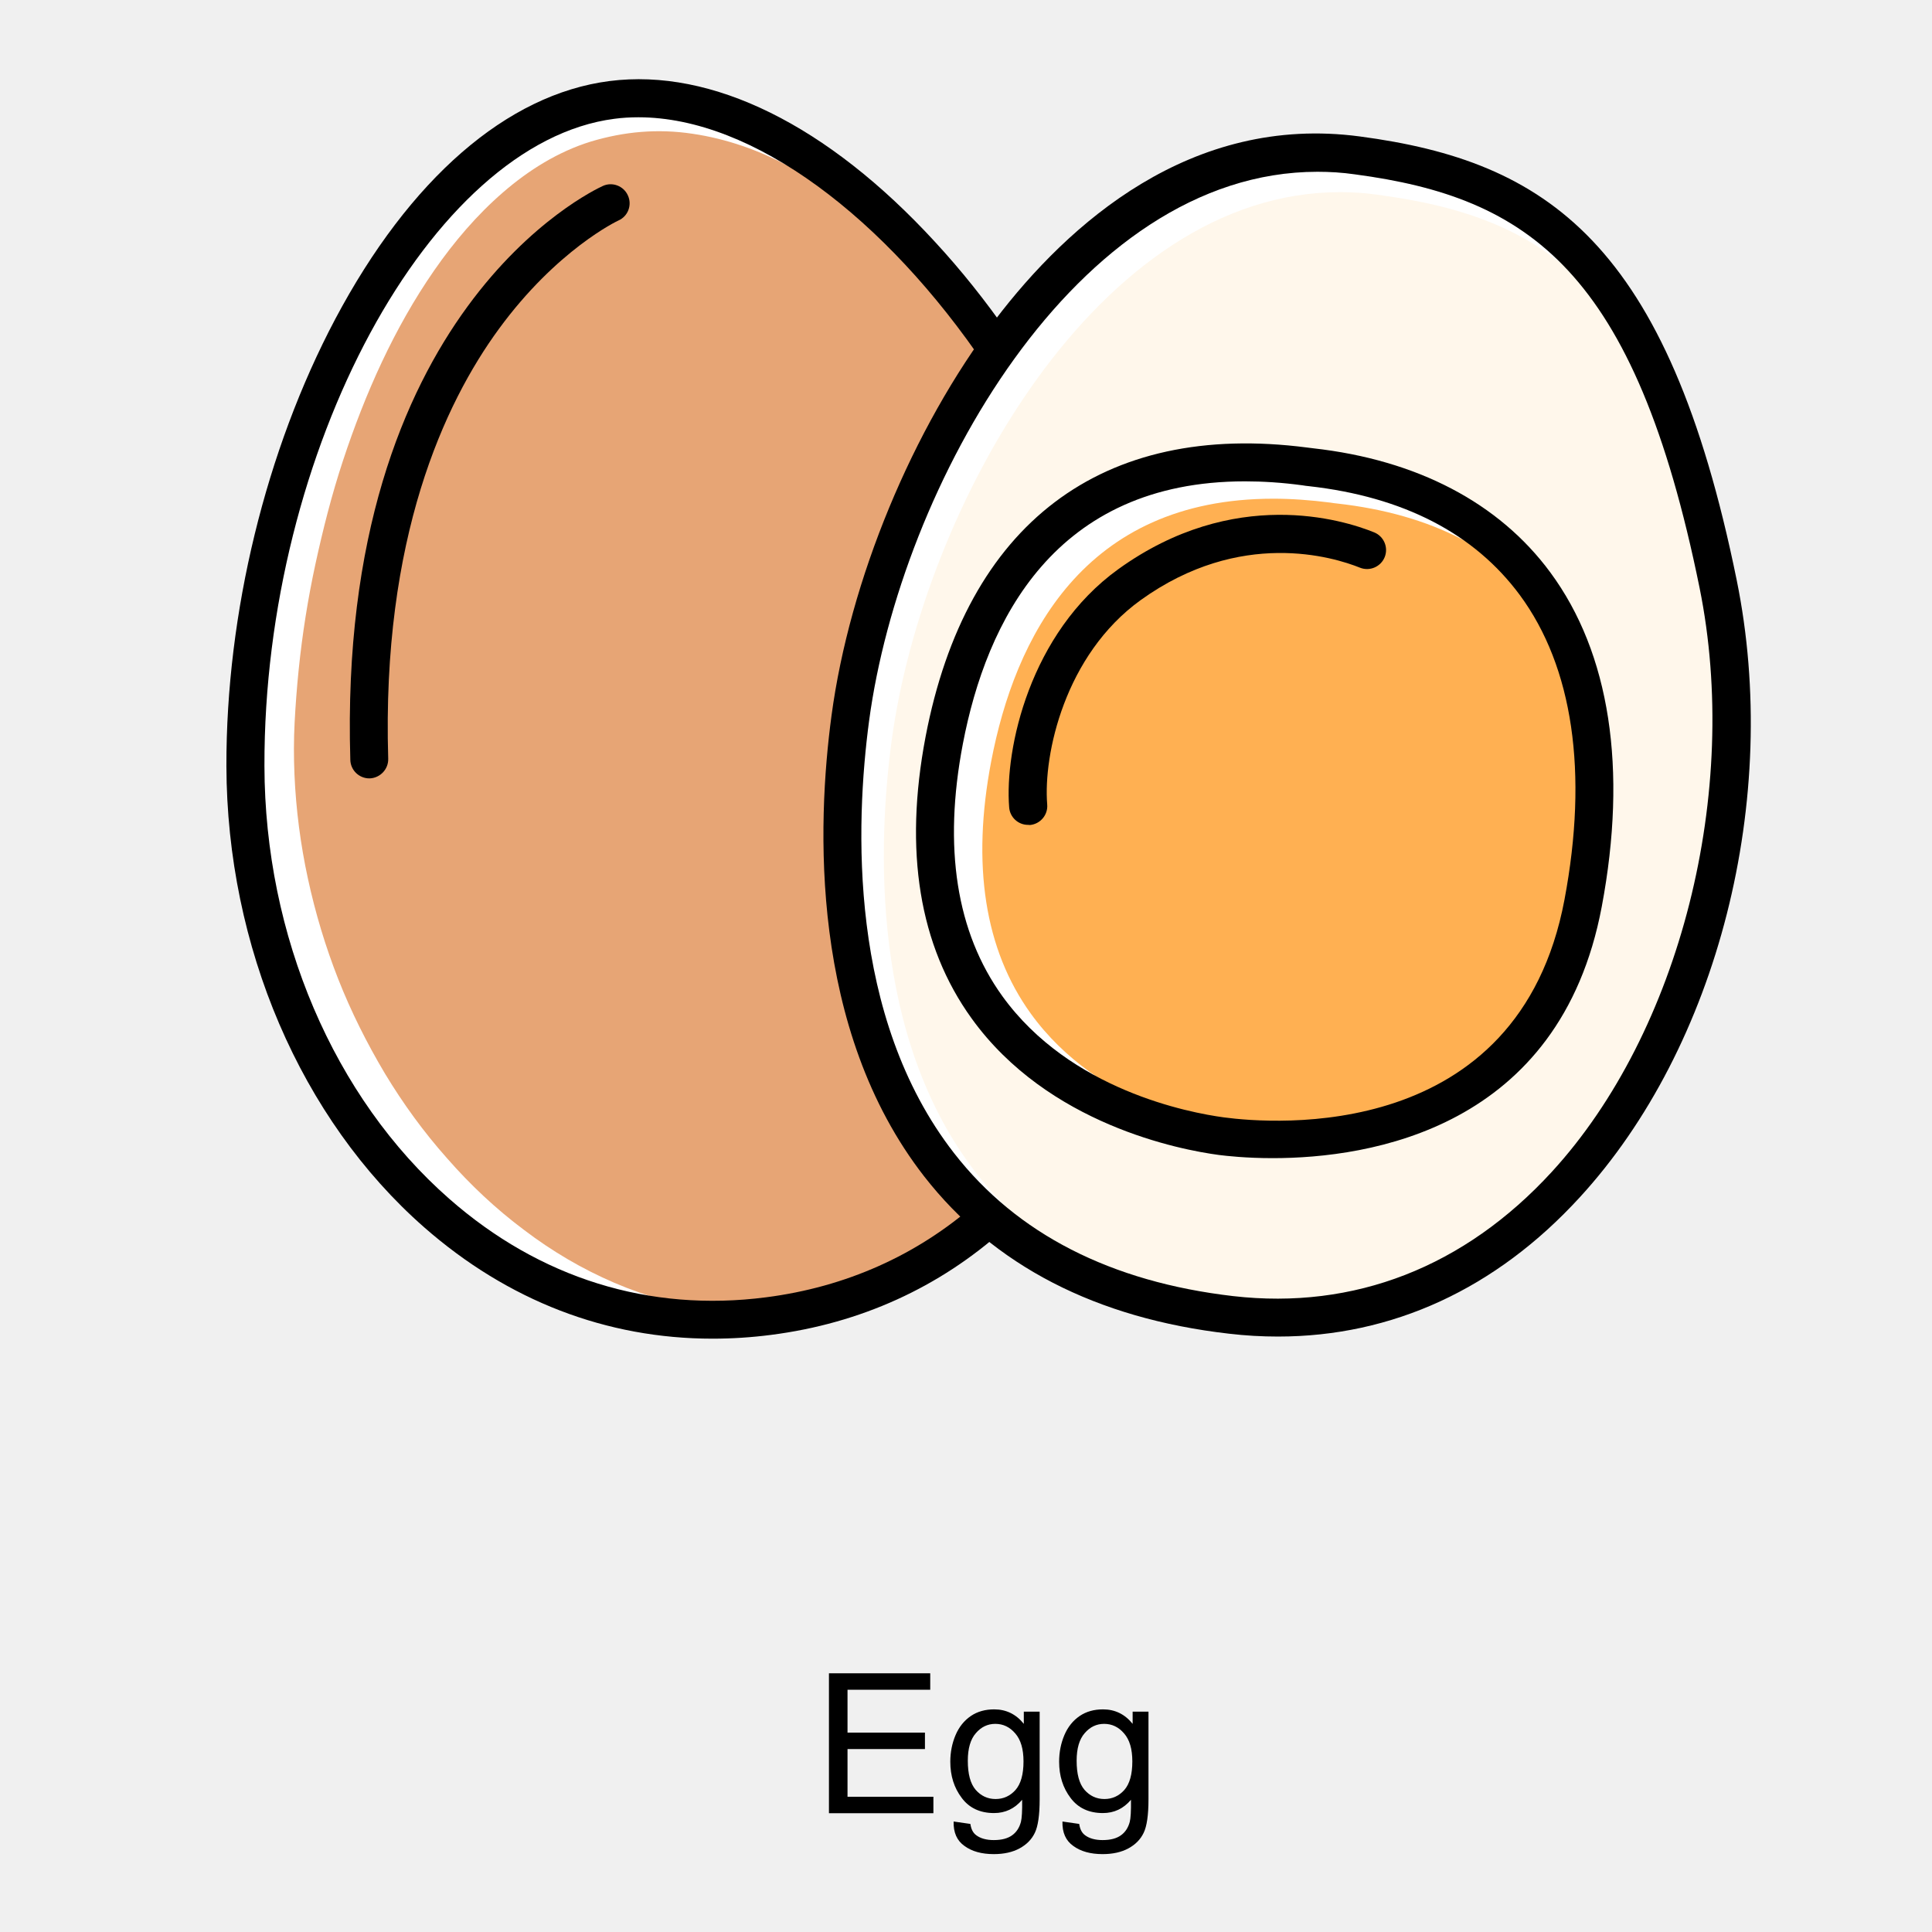
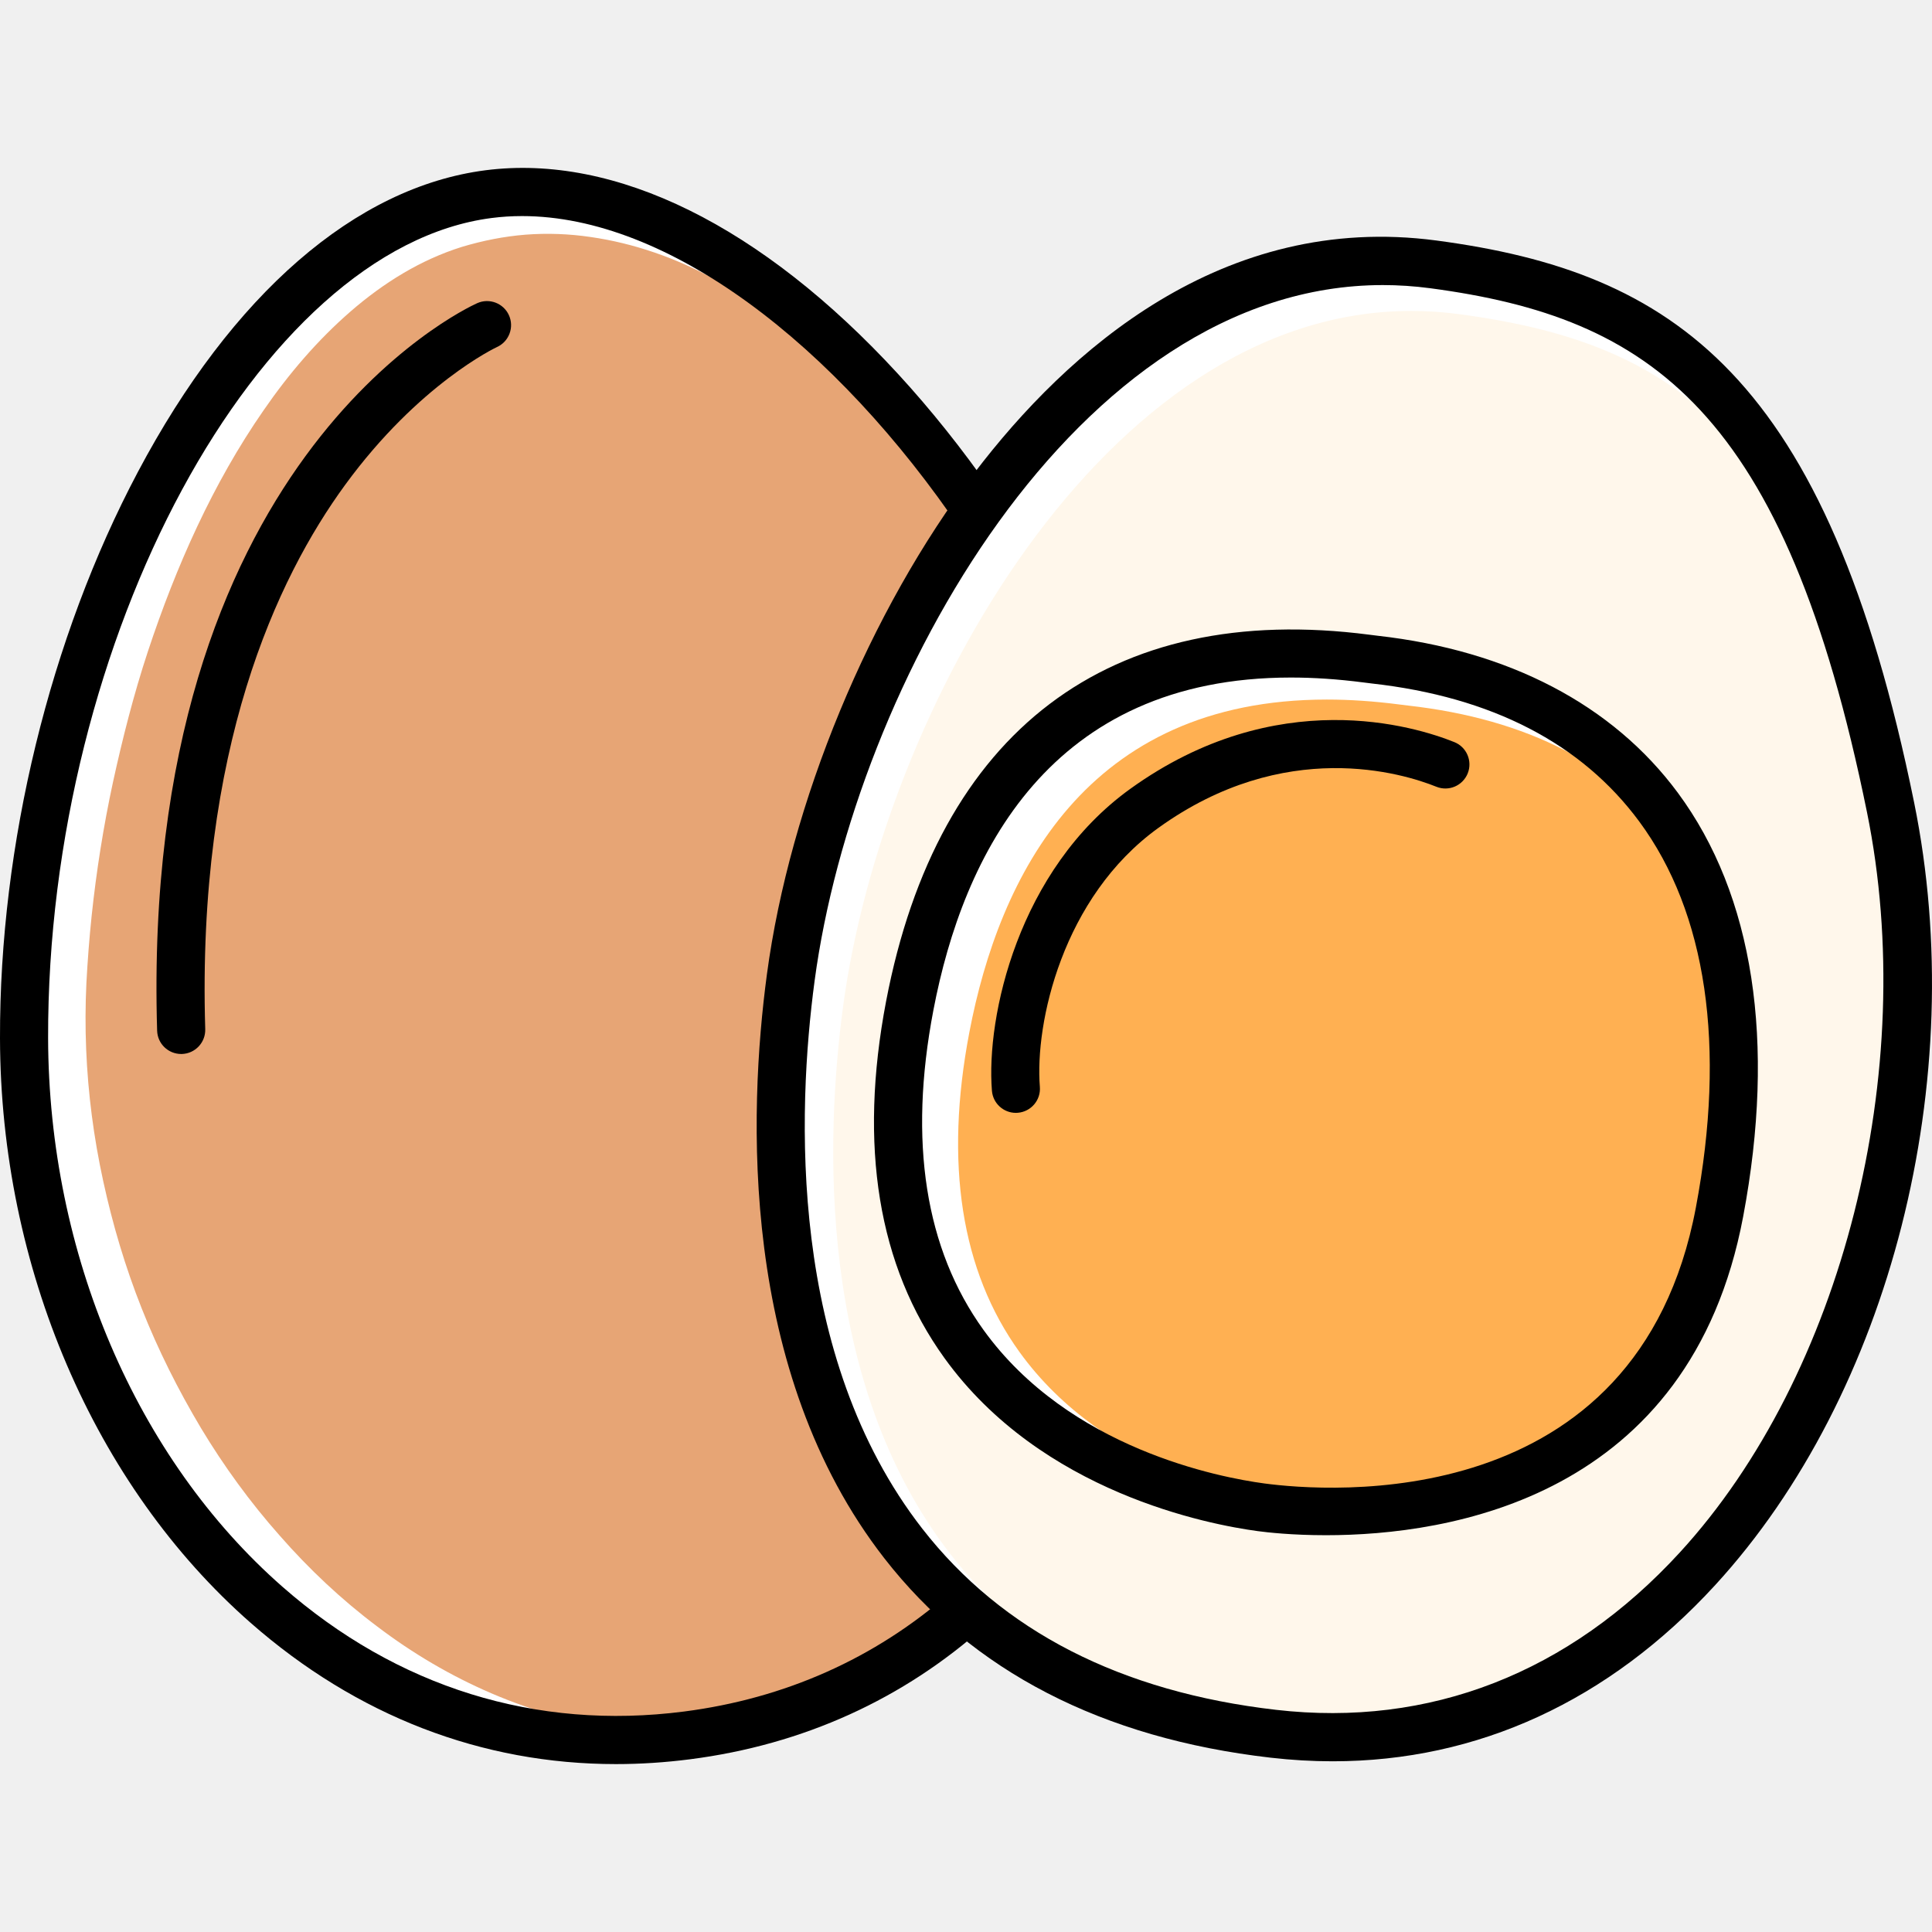
- <svg xmlns="http://www.w3.org/2000/svg" version="1.1" id="Ebene_1" x="0px" y="0px" viewBox="0 0 128 128" style="enable-background:new 0 0 128 128;" xml:space="preserve">
-   <style type="text/css">
- 	.st0{fill:#E7A575;}
- 	.st1{fill:#FFFFFF;}
- 	.st2{fill:#FFF7EB;}
- 	.st3{fill:#FFB052;}
- </style>
+ <svg xmlns="http://www.w3.org/2000/svg" version="1.1" id="Layer_1" x="0px" y="0px" width="100px" height="100px" viewBox="0 0 100 100" enable-background="new 0 0 100 100" xml:space="preserve">
  <g>
-     <path class="st0" d="M66.03,23.89c0,0-11.8-17.81-24.32-16.62C29.2,8.46,17.3,26.71,15.98,46.81S25.1,86.62,46.4,88.08   c0,0,11.89-0.32,19.1-6.78c0,0-8.92-8.85-9.71-21.79C55.09,48.1,57.88,35.6,66.03,23.89z" />
+     <path fill="#E7A575" d="M50.529,27.142c0,0-11.684-17.633-24.075-16.454S2.276,29.938,0.967,49.841   c-1.309,19.904,9.035,39.415,30.118,40.855c0,0,11.769-0.313,18.912-6.709c0,0-8.835-8.76-9.614-21.575   C39.695,51.121,42.458,38.743,50.529,27.142z" />
    <g>
      <g>
-         <path class="st1" d="M52.41,11.1c-2.04-1.13-4.28-1.91-6.54-2.24c-1.13-0.17-2.26-0.21-3.39-0.12c-1.13,0.09-2.24,0.31-3.34,0.64     c-2.16,0.67-4.1,1.88-5.82,3.37c-1.72,1.49-3.23,3.26-4.55,5.16c-2.65,3.82-4.58,8.16-6.05,12.62c-0.74,2.24-1.32,4.53-1.82,6.83     c-0.5,2.31-0.87,4.64-1.11,6.99c-0.12,1.17-0.21,2.36-0.27,3.51c-0.06,1.15-0.06,2.31-0.01,3.47c0.1,2.31,0.4,4.62,0.89,6.88     c0.49,2.27,1.16,4.5,2.01,6.66c0.85,2.16,1.9,4.25,3.09,6.25c1.2,1.99,2.57,3.88,4.12,5.62c1.53,1.75,3.23,3.35,5.09,4.74     c3.69,2.81,8.06,4.76,12.71,5.37l-0.14,1.74c-1.26-0.05-2.52-0.19-3.76-0.42c-1.24-0.24-2.47-0.57-3.67-0.98     c-2.39-0.84-4.67-2-6.78-3.41c-2.1-1.42-4.04-3.07-5.8-4.89c-1.75-1.83-3.31-3.83-4.7-5.95c-1.39-2.12-2.56-4.37-3.54-6.7     c-0.98-2.33-1.78-4.75-2.34-7.22c-0.56-2.47-0.91-5-1.03-7.53c-0.06-1.27-0.07-2.54-0.02-3.81c0.05-1.28,0.17-2.5,0.31-3.75     c0.56-4.96,1.62-9.87,3.29-14.58c0.83-2.36,1.79-4.68,2.95-6.91c1.16-2.23,2.46-4.4,4.01-6.41c1.55-2.01,3.31-3.89,5.36-5.46     c1.03-0.78,2.12-1.48,3.29-2.07c1.15-0.6,2.41-1.03,3.66-1.35c1.24-0.33,2.53-0.55,3.83-0.61c1.3-0.06,2.6,0.03,3.87,0.26     c2.55,0.46,4.91,1.52,7.06,2.81L52.41,11.1z" />
+         <path fill="#FFFFFF" d="M37.035,14.479c-2.023-1.123-4.238-1.894-6.473-2.213c-1.113-0.164-2.238-0.205-3.354-0.12     c-1.116,0.089-2.222,0.308-3.302,0.633c-2.137,0.668-4.057,1.864-5.76,3.341c-1.703,1.479-3.199,3.224-4.5,5.114     c-2.623,3.779-4.532,8.076-5.995,12.496c-0.731,2.215-1.306,4.481-1.805,6.763c-0.492,2.283-0.858,4.595-1.103,6.917     c-0.121,1.154-0.211,2.34-0.271,3.473c-0.055,1.143-0.059,2.288-0.012,3.433c0.094,2.289,0.392,4.572,0.882,6.816     c0.487,2.244,1.144,4.457,1.995,6.597c0.846,2.141,1.883,4.206,3.063,6.184c1.188,1.975,2.549,3.846,4.076,5.568     c1.516,1.732,3.201,3.318,5.039,4.698c3.658,2.782,7.982,4.711,12.588,5.32l-0.138,1.723c-1.245-0.046-2.491-0.186-3.724-0.416     c-1.229-0.239-2.444-0.562-3.629-0.975c-2.37-0.829-4.625-1.98-6.713-3.374c-2.08-1.405-3.999-3.04-5.741-4.841     c-1.733-1.81-3.282-3.792-4.649-5.889C6.137,73.631,4.976,71.4,4,69.093c-0.971-2.309-1.76-4.699-2.318-7.147     c-0.555-2.448-0.9-4.947-1.023-7.46c-0.063-1.257-0.067-2.517-0.016-3.776c0.051-1.268,0.17-2.478,0.303-3.713     c0.551-4.913,1.607-9.769,3.262-14.438c0.821-2.335,1.775-4.631,2.921-6.84c1.144-2.208,2.44-4.353,3.968-6.35     c1.534-1.986,3.275-3.851,5.308-5.404c1.018-0.772,2.103-1.468,3.257-2.045c1.144-0.589,2.388-1.02,3.625-1.338     c1.23-0.331,2.504-0.544,3.787-0.608c1.283-0.063,2.574,0.028,3.831,0.262c2.524,0.457,4.864,1.504,6.989,2.786L37.035,14.479z" />
      </g>
    </g>
-     <path d="M24.47,51.57c-0.68,0-1.24-0.54-1.26-1.22c-0.89-29.73,16.01-37.7,16.73-38.03c0.63-0.29,1.38,0,1.66,0.63   c0.29,0.63,0.01,1.38-0.63,1.66c-0.07,0.03-4.08,1.93-7.93,7.2c-3.58,4.9-7.76,13.82-7.32,28.46c0.02,0.69-0.53,1.27-1.22,1.3   C24.5,51.57,24.48,51.57,24.47,51.57z" />
-     <path d="M64.6,79.79c-3.87,3.38-8.56,5.48-13.85,6.16c-7.73,1-14.99-1.26-20.99-6.53C22.12,72.72,17.54,62,17.52,50.75   c-0.05-20.87,11-41.31,23.19-42.88c0.52-0.07,1.06-0.1,1.59-0.1c7.61,0,16.36,6.66,23,16.49c0.49-0.73,1-1.45,1.52-2.14   c-1.51-2.17-3.14-4.22-4.87-6.09C54.83,8.28,47.17,4.5,40.38,5.37c-6.79,0.87-13.24,6.48-18.17,15.77   c-4.6,8.69-7.23,19.48-7.21,29.61c0.03,11.96,4.93,23.39,13.1,30.56c5.55,4.87,12.09,7.38,19.1,7.38c1.28,0,2.57-0.08,3.88-0.25   c5.93-0.76,11.16-3.15,15.45-7C65.85,80.92,65.2,80.37,64.6,79.79z" />
-     <path class="st1" d="M87.29,11.38c-16.02,0-27.63,20.9-29.71,36.37c-0.91,6.82-1.4,19.62,5.63,28.65   c4.16,5.35,10.39,8.53,18.49,9.47c8.02,0.92,15.32-1.92,21.11-8.23c8.51-9.28,12.53-25.19,9.79-38.7   c-4.28-21.05-11.33-25.86-22.84-27.39l0,0C88.93,11.43,88.1,11.38,87.29,11.38z" />
-     <path class="st2" d="M88.78,12.73c-16.02,0-27.63,20.9-29.71,36.37c-0.91,6.82-1.4,19.62,5.63,28.65   c4.16,5.35,10.39,8.53,18.49,9.47c8.02,0.92,15.32-1.92,21.11-8.23c8.51-9.28,12.53-25.19,9.79-38.7   c-4.28-21.05-11.33-25.86-22.84-27.39l0,0C90.42,12.78,89.59,12.73,88.78,12.73z" />
-     <path class="st1" d="M82.48,31.89c-12.59,0-17.13,9.24-18.69,17.4c-1.31,6.86-0.43,12.48,2.62,16.71   c4.49,6.22,12.37,7.72,14.68,8.03c3.23,0.43,19.51,1.77,22.56-14.42c1.59-8.44,0.56-15.42-2.96-20.19   c-3.02-4.08-7.72-6.51-13.97-7.21c-0.12-0.01-0.27-0.03-0.45-0.06C84.94,31.97,83.67,31.89,82.48,31.89z" />
-     <path class="st3" d="M84.36,33.04c-12.59,0-17.13,9.24-18.69,17.4c-1.31,6.86-0.43,12.48,2.62,16.71   c4.49,6.22,12.37,7.72,14.68,8.03c3.23,0.43,19.51,1.77,22.56-14.42c1.59-8.44,0.56-15.42-2.96-20.19   c-3.02-4.08-7.72-6.51-13.97-7.21c-0.12-0.01-0.27-0.03-0.45-0.06C86.82,33.13,85.55,33.04,84.36,33.04z" />
-     <path d="M84.67,88.55c-1.07,0-2.15-0.06-3.25-0.19c-8.8-1.01-15.59-4.52-20.19-10.42c-7.59-9.75-7.11-23.31-6.14-30.53   c1.2-8.96,5.36-19.01,10.85-26.23c4.84-6.36,12.96-13.63,24.15-12.14c12.36,1.64,20.41,6.98,24.97,29.39   c2.95,14.47-1.23,30.91-10.4,40.9C99.1,85.4,92.24,88.55,84.67,88.55z M87.29,11.38c-16.02,0-27.63,20.9-29.71,36.37   c-0.91,6.82-1.4,19.62,5.63,28.65c4.16,5.35,10.39,8.53,18.49,9.47c8.02,0.92,15.32-1.92,21.11-8.23   c8.51-9.28,12.53-25.19,9.79-38.7c-4.28-21.05-11.33-25.86-22.84-27.39l0,0C88.93,11.43,88.1,11.38,87.29,11.38z" />
-     <path d="M84.32,76.73c-1.78,0-3.08-0.15-3.56-0.21c-2.56-0.34-11.32-2.01-16.39-9.05c-3.47-4.81-4.49-11.09-3.05-18.65   C64.02,34.69,73,27.89,86.6,29.65c0.16,0.02,0.29,0.04,0.4,0.05l0,0c6.88,0.77,12.31,3.61,15.71,8.22   c3.95,5.35,5.13,13.01,3.41,22.15C103.35,74.8,90.73,76.73,84.32,76.73z M82.48,31.89c-12.59,0-17.13,9.24-18.69,17.4   c-1.31,6.86-0.43,12.48,2.62,16.71c4.49,6.22,12.37,7.72,14.68,8.03c3.23,0.43,19.51,1.77,22.56-14.42   c1.59-8.44,0.56-15.42-2.96-20.19c-3.02-4.08-7.72-6.51-13.97-7.21c-0.12-0.01-0.27-0.03-0.45-0.06   C84.94,31.97,83.67,31.89,82.48,31.89z" />
-     <path d="M68.11,54.65c-0.65,0-1.2-0.5-1.25-1.16c-0.31-3.86,1.37-11.56,7.23-15.78c7.66-5.52,14.91-3.27,16.95-2.44   c0.64,0.26,0.96,0.99,0.7,1.64c-0.26,0.64-0.99,0.96-1.64,0.7c-1.74-0.7-7.92-2.61-14.53,2.15c-5.02,3.62-6.46,10.22-6.19,13.54   c0.06,0.69-0.46,1.3-1.15,1.36C68.18,54.65,68.14,54.65,68.11,54.65z" />
-   </g>
-   <g>
-     <path d="M54.92,120.13v-9.27h6.71v1.09h-5.48v2.84h5.13v1.09h-5.13v3.16h5.69v1.09H54.92z" />
-     <path d="M63.18,120.68l1.11,0.16c0.05,0.34,0.17,0.59,0.39,0.75c0.28,0.21,0.67,0.32,1.16,0.32c0.53,0,0.93-0.11,1.22-0.32   c0.29-0.21,0.48-0.51,0.58-0.89c0.06-0.23,0.09-0.72,0.08-1.46c-0.5,0.59-1.12,0.88-1.86,0.88c-0.92,0-1.64-0.33-2.14-1   c-0.51-0.67-0.76-1.47-0.76-2.4c0-0.64,0.12-1.23,0.35-1.77c0.23-0.54,0.57-0.96,1.01-1.26c0.44-0.3,0.96-0.44,1.55-0.44   c0.79,0,1.45,0.32,1.96,0.96v-0.81h1.05v5.81c0,1.05-0.11,1.79-0.32,2.22c-0.21,0.44-0.55,0.78-1.01,1.03   c-0.46,0.25-1.03,0.38-1.71,0.38c-0.8,0-1.45-0.18-1.94-0.54C63.4,121.95,63.16,121.41,63.18,120.68z M64.12,116.65   c0,0.88,0.17,1.52,0.52,1.93c0.35,0.4,0.79,0.61,1.32,0.61c0.52,0,0.96-0.2,1.32-0.6c0.35-0.4,0.53-1.03,0.53-1.89   c0-0.82-0.18-1.44-0.55-1.86c-0.36-0.42-0.8-0.63-1.32-0.63c-0.51,0-0.94,0.21-1.29,0.62C64.3,115.23,64.12,115.84,64.12,116.65z" />
-     <path d="M70.39,120.68l1.11,0.16c0.05,0.34,0.17,0.59,0.39,0.75c0.28,0.21,0.67,0.32,1.16,0.32c0.53,0,0.93-0.11,1.22-0.32   c0.29-0.21,0.48-0.51,0.58-0.89c0.06-0.23,0.09-0.72,0.08-1.46c-0.5,0.59-1.12,0.88-1.86,0.88c-0.92,0-1.64-0.33-2.14-1   c-0.51-0.67-0.76-1.47-0.76-2.4c0-0.64,0.12-1.23,0.35-1.77c0.23-0.54,0.57-0.96,1.01-1.26c0.44-0.3,0.96-0.44,1.55-0.44   c0.79,0,1.45,0.32,1.96,0.96v-0.81h1.05v5.81c0,1.05-0.11,1.79-0.32,2.22c-0.21,0.44-0.55,0.78-1.01,1.03   c-0.46,0.25-1.03,0.38-1.71,0.38c-0.8,0-1.45-0.18-1.94-0.54C70.61,121.95,70.37,121.41,70.39,120.68z M71.33,116.65   c0,0.88,0.17,1.52,0.52,1.93c0.35,0.4,0.79,0.61,1.32,0.61c0.52,0,0.96-0.2,1.32-0.6c0.35-0.4,0.53-1.03,0.53-1.89   c0-0.82-0.18-1.44-0.55-1.86c-0.36-0.42-0.8-0.63-1.32-0.63c-0.51,0-0.94,0.21-1.29,0.62C71.51,115.23,71.33,115.84,71.33,116.65z" />
+     <path d="M9.377,54.554c-0.671,0-1.225-0.533-1.244-1.208c-0.885-29.433,15.85-37.331,16.563-37.652   c0.626-0.283,1.364-0.003,1.647,0.623c0.282,0.626,0.005,1.362-0.62,1.646c-0.07,0.033-4.041,1.908-7.854,7.127   c-3.547,4.855-7.683,13.685-7.246,28.181c0.02,0.688-0.521,1.262-1.208,1.283C9.402,54.554,9.39,54.554,9.377,54.554z" />
+     <path d="M49.109,82.493c-3.83,3.343-8.473,5.422-13.709,6.096c-7.658,0.986-14.844-1.249-20.785-6.463   C7.05,75.488,2.518,64.875,2.49,53.736C2.441,33.071,13.383,12.837,25.446,11.284c0.52-0.067,1.046-0.1,1.578-0.1   c7.534,0,16.195,6.594,22.772,16.33c0.486-0.724,0.989-1.433,1.51-2.122c-1.5-2.149-3.112-4.175-4.818-6.03   C39.438,11.694,31.854,7.948,25.129,8.813c-6.725,0.866-13.113,6.411-17.992,15.615c-4.56,8.6-7.16,19.285-7.137,29.313   c0.027,11.843,4.878,23.154,12.973,30.257c5.494,4.82,11.969,7.311,18.907,7.311c1.265,0,2.546-0.083,3.838-0.249   c5.87-0.755,11.054-3.123,15.298-6.927C50.342,83.613,49.707,83.066,49.109,82.493z" />
+     <path fill="#FFFFFF" d="M71.576,14.755c-15.862,0-27.36,20.69-29.412,36.009c-0.905,6.755-1.383,19.423,5.576,28.363   c4.123,5.296,10.283,8.45,18.31,9.374c7.941,0.914,15.169-1.901,20.896-8.145c8.428-9.186,12.412-24.942,9.689-38.315   c-4.241-20.837-11.219-25.608-22.611-27.123l0,0C73.196,14.809,72.381,14.755,71.576,14.755z" />
+     <path fill="#FFF7EB" d="M73.049,16.094c-15.861,0-27.359,20.69-29.412,36.009c-0.904,6.755-1.383,19.424,5.577,28.364   c4.123,5.296,10.283,8.45,18.31,9.375c7.941,0.913,15.168-1.902,20.896-8.146c8.427-9.186,12.411-24.942,9.688-38.315   c-4.24-20.837-11.219-25.608-22.611-27.124l0,0C74.67,16.147,73.854,16.094,73.049,16.094z" />
+     <path fill="#FFFFFF" d="M66.814,35.069c-12.462,0-16.961,9.146-18.503,17.224c-1.298,6.79-0.425,12.355,2.593,16.542   c4.441,6.163,12.25,7.642,14.537,7.948c3.199,0.429,19.316,1.755,22.336-14.276c1.574-8.353,0.56-15.265-2.932-19.989   c-2.99-4.044-7.643-6.446-13.832-7.14c-0.117-0.013-0.266-0.032-0.441-0.055C69.246,35.151,67.994,35.069,66.814,35.069z" />
+     <path fill="#FFB052" d="M68.677,36.209c-12.462,0-16.961,9.146-18.504,17.225c-1.297,6.79-0.425,12.355,2.593,16.542   c4.442,6.163,12.25,7.641,14.538,7.947c3.198,0.429,19.316,1.755,22.336-14.276c1.573-8.353,0.56-15.265-2.933-19.988   c-2.989-4.044-7.643-6.446-13.831-7.14c-0.118-0.013-0.267-0.032-0.442-0.055C71.107,36.292,69.856,36.209,68.677,36.209z" />
+     <path d="M68.981,91.164c-1.06,0-2.132-0.062-3.216-0.187c-8.715-1.003-15.441-4.475-19.99-10.318   c-7.52-9.658-7.037-23.083-6.08-30.225c1.188-8.869,5.307-18.819,10.747-25.967c4.792-6.296,12.833-13.491,23.909-12.018   c12.238,1.628,20.209,6.91,24.725,29.095c2.916,14.331-1.221,30.604-10.295,40.497C83.271,88.047,76.478,91.164,68.981,91.164z    M71.576,14.755c-15.862,0-27.36,20.69-29.412,36.009c-0.905,6.755-1.383,19.423,5.576,28.363c4.123,5.296,10.283,8.45,18.31,9.374   c7.941,0.914,15.169-1.901,20.896-8.145c8.428-9.186,12.412-24.942,9.689-38.315c-4.241-20.837-11.219-25.608-22.611-27.123l0,0   C73.196,14.809,72.381,14.755,71.576,14.755z" />
+     <path d="M68.634,79.462c-1.759,0-3.045-0.146-3.522-0.21c-2.537-0.339-11.204-1.99-16.228-8.96   c-3.434-4.765-4.449-10.978-3.02-18.465c2.671-13.987,11.559-20.724,25.028-18.973c0.159,0.021,0.293,0.038,0.398,0.05l0,0   c6.809,0.763,12.188,3.576,15.558,8.135c3.914,5.295,5.082,12.879,3.378,21.93C87.479,77.554,74.982,79.462,68.634,79.462z    M66.814,35.069c-12.462,0-16.961,9.146-18.503,17.224c-1.298,6.79-0.425,12.355,2.593,16.542   c4.441,6.163,12.25,7.642,14.537,7.948c3.199,0.429,19.316,1.755,22.336-14.276c1.574-8.353,0.56-15.265-2.932-19.989   c-2.99-4.044-7.643-6.446-13.832-7.14c-0.117-0.013-0.266-0.032-0.441-0.055C69.246,35.151,67.994,35.069,66.814,35.069z" />
+     <path d="M52.582,57.602c-0.643,0-1.188-0.493-1.24-1.145c-0.311-3.823,1.359-11.446,7.159-15.625   c7.583-5.462,14.759-3.233,16.777-2.42c0.638,0.256,0.946,0.982,0.69,1.62c-0.258,0.638-0.982,0.948-1.621,0.69   c-1.721-0.693-7.842-2.587-14.391,2.131c-4.971,3.58-6.398,10.12-6.133,13.402c0.056,0.686-0.455,1.286-1.141,1.342   C52.65,57.6,52.615,57.602,52.582,57.602z" />
  </g>
</svg>
